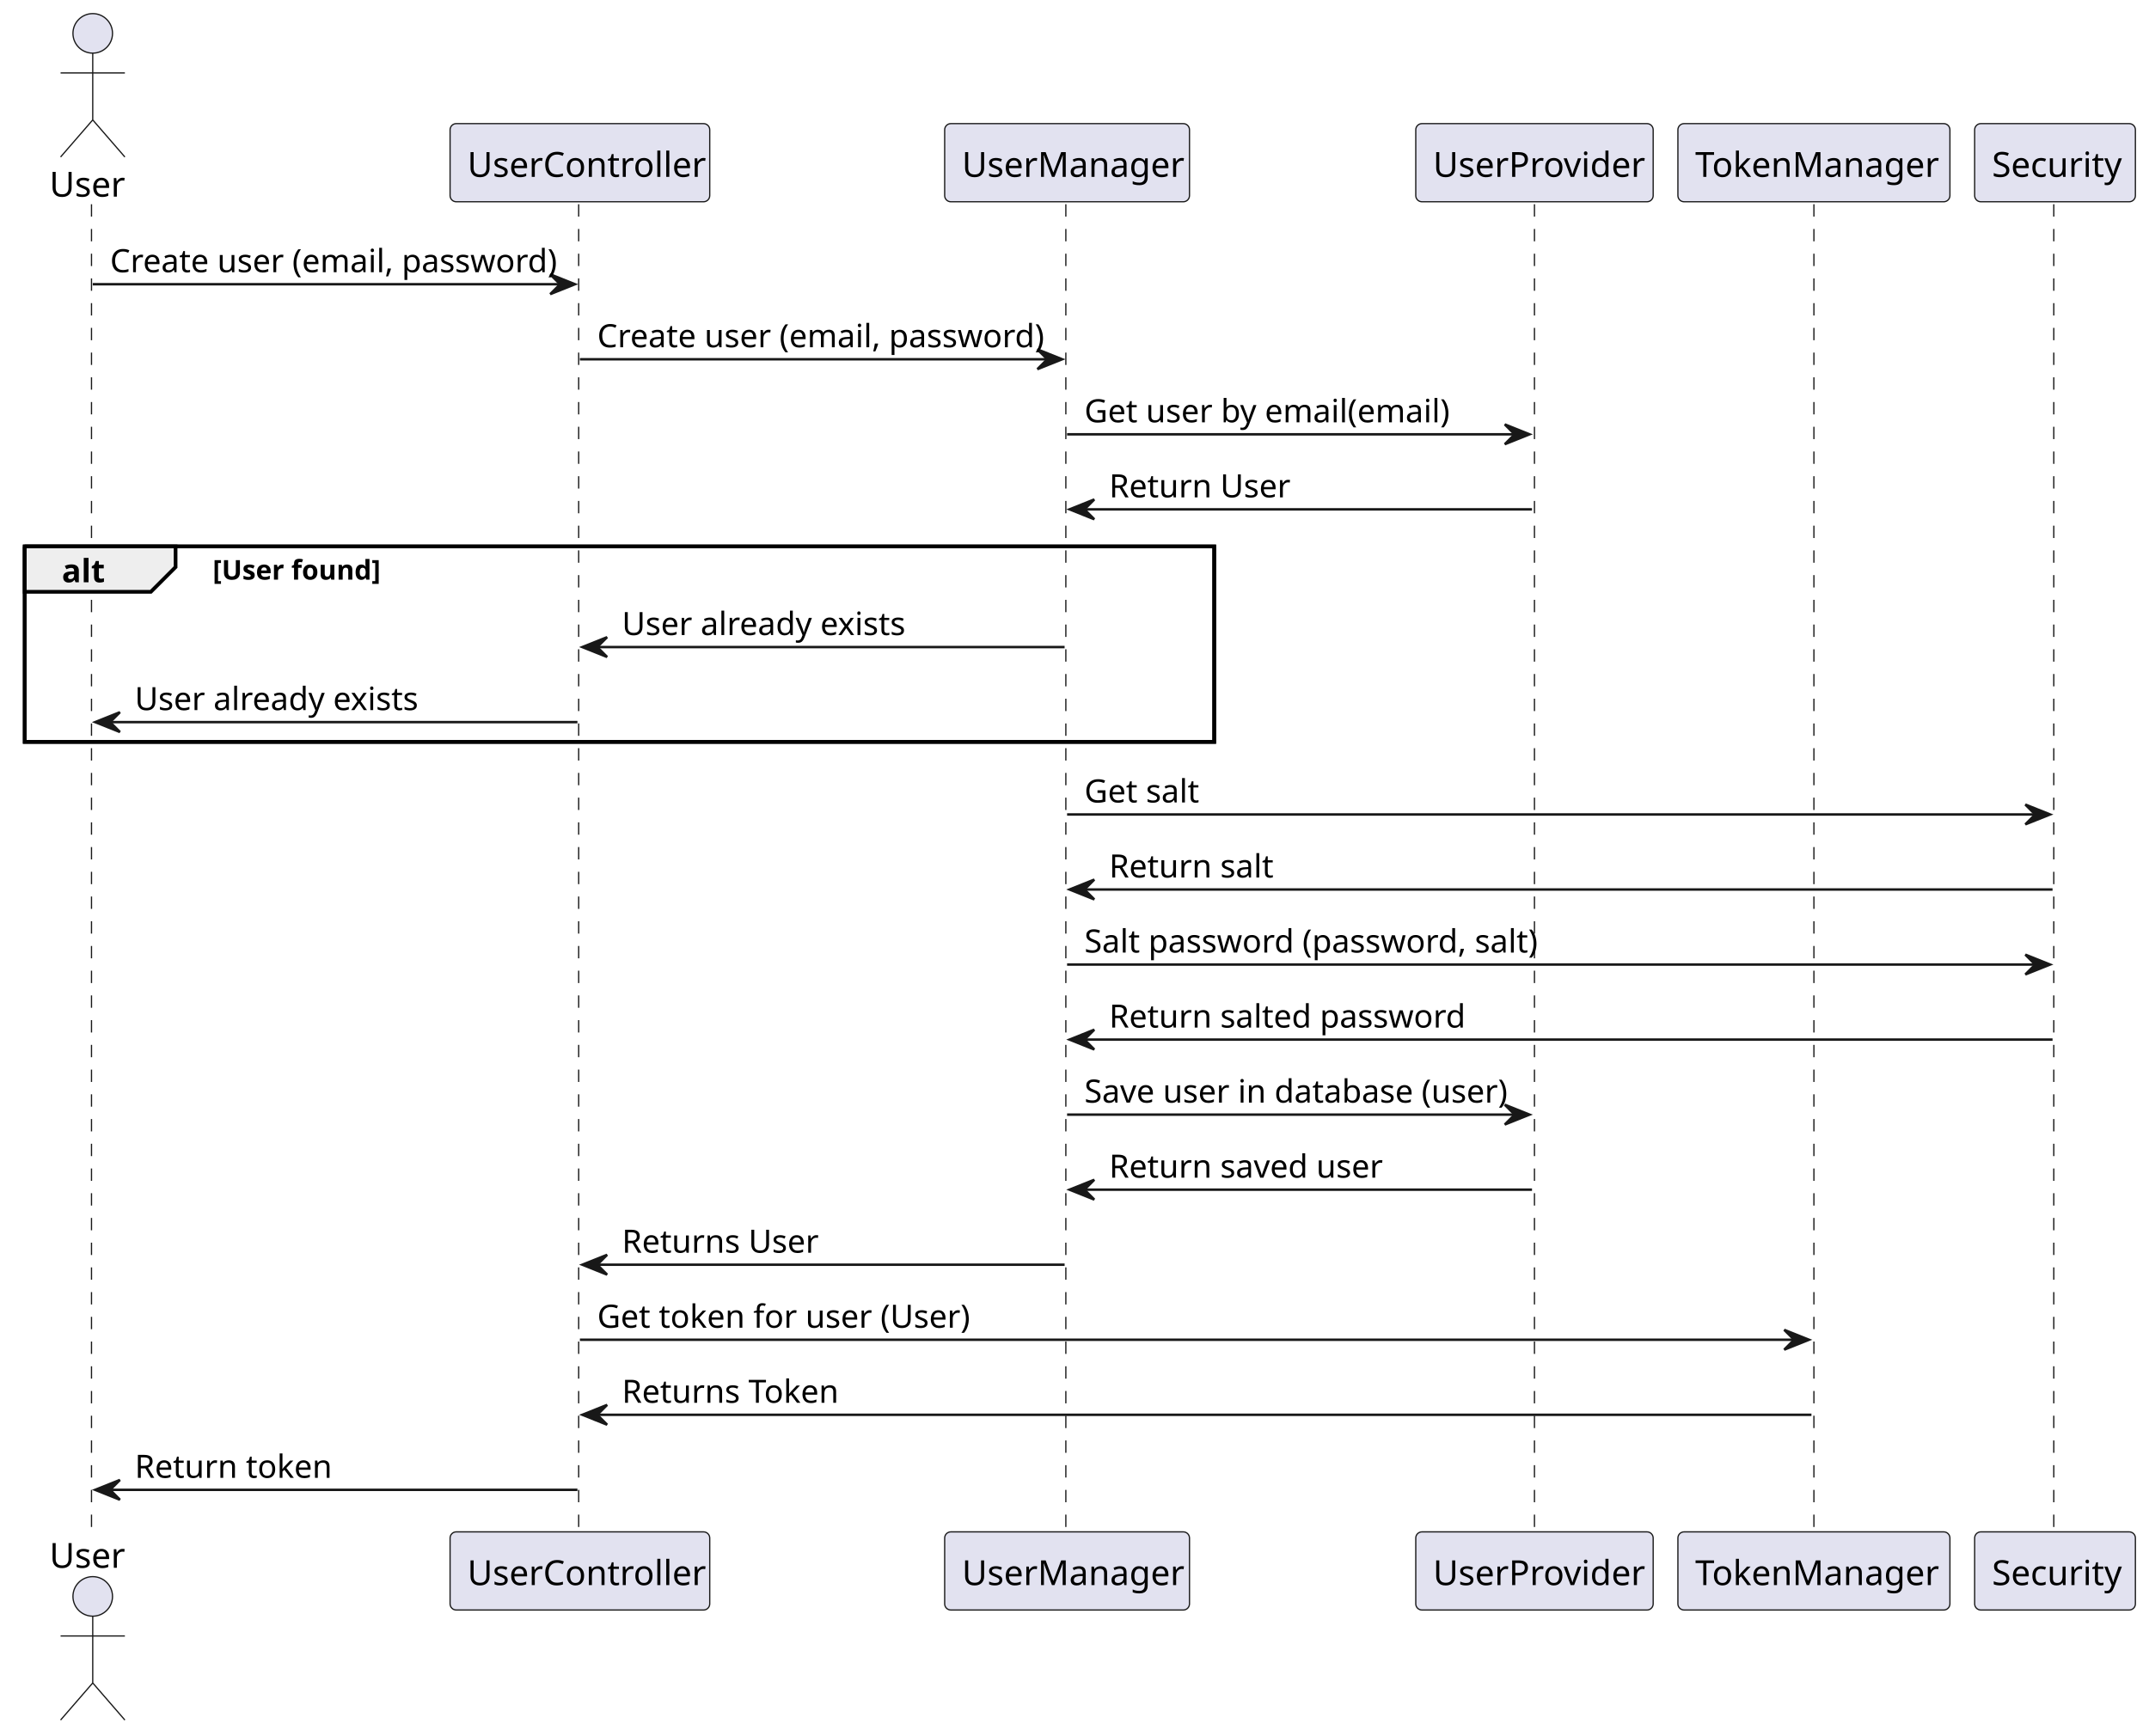
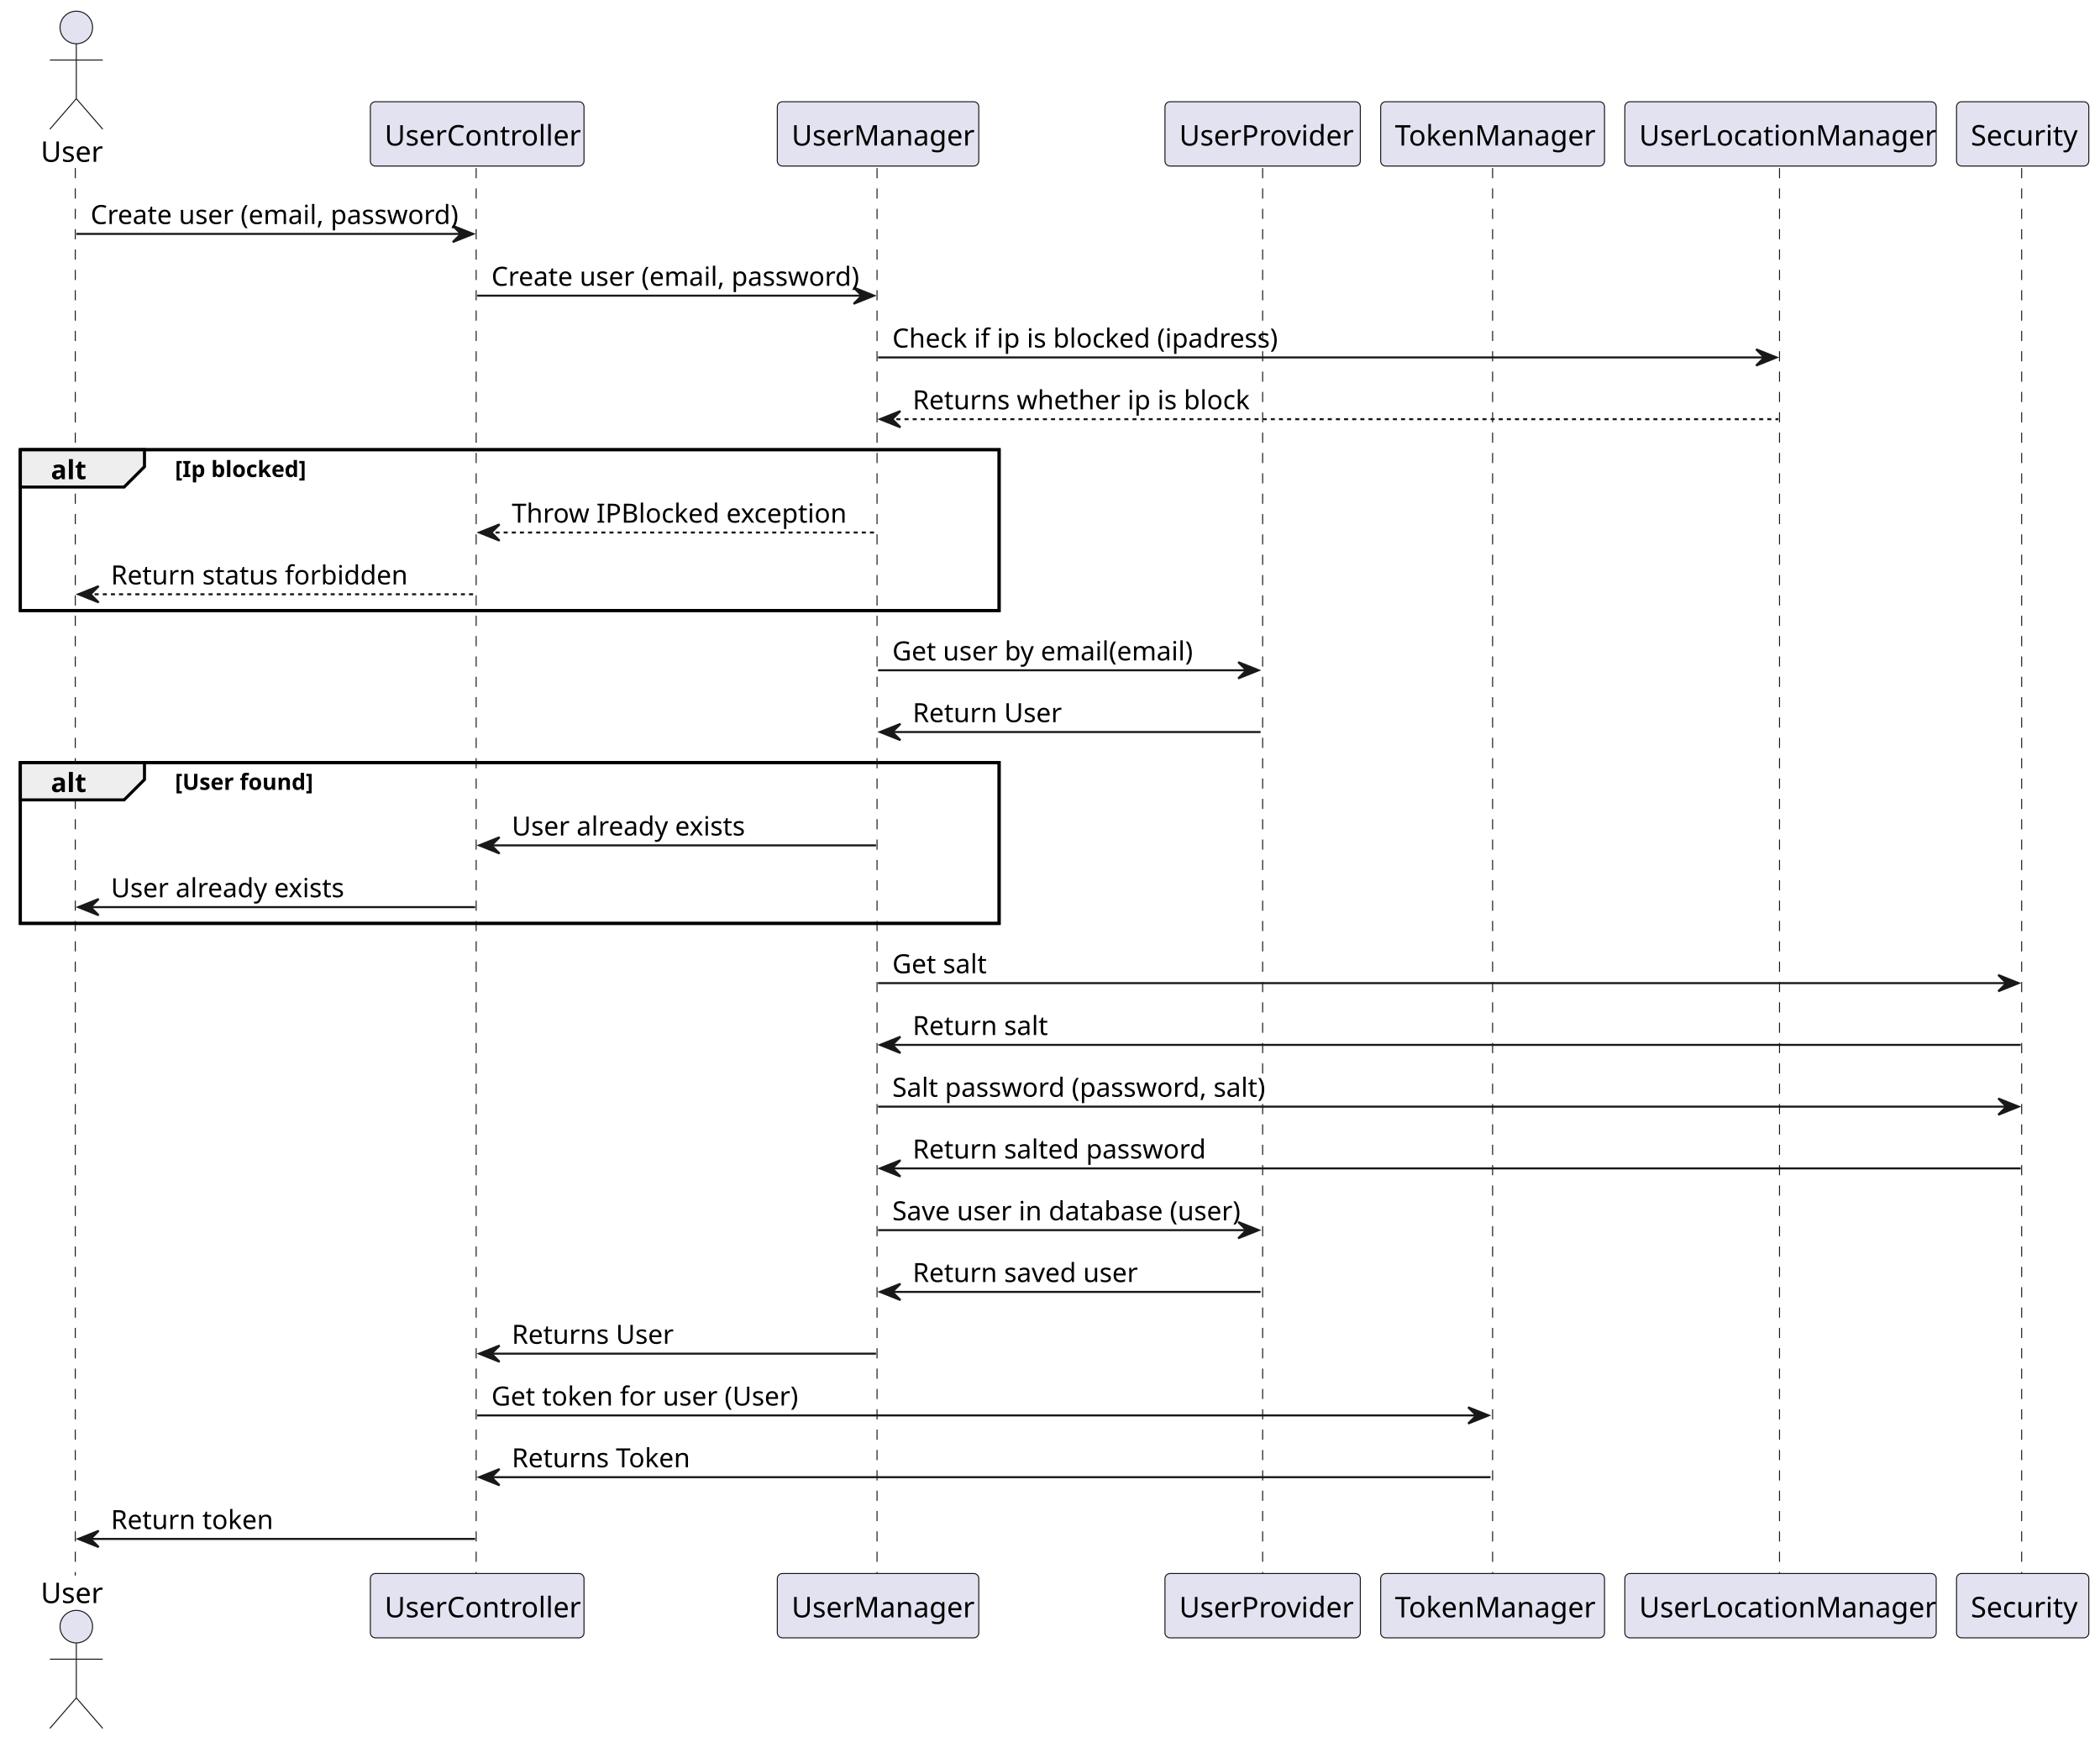
- <svg xmlns="http://www.w3.org/2000/svg" contentStyleType="text/css" height="702px" preserveAspectRatio="none" style="width:869px;height:702px;background:#FFFFFF;" version="1.1" viewBox="0 0 869 702" width="869px" zoomAndPan="magnify">
+ <svg xmlns="http://www.w3.org/2000/svg" contentStyleType="text/css" height="856px" preserveAspectRatio="none" style="width:1032px;height:856px;background:#FFFFFF;" version="1.1" viewBox="0 0 1032 856" width="1032px" zoomAndPan="magnify">
  <defs />
  <g>
    <rect fill="none" height="79.055" style="stroke:#000000;stroke-width:1.5;" width="481" x="10" y="221.016" />
-     <line style="stroke:#181818;stroke-width:0.5;stroke-dasharray:5.0,5.0;" x1="37" x2="37" y1="82.609" y2="620.586" />
-     <line style="stroke:#181818;stroke-width:0.5;stroke-dasharray:5.0,5.0;" x1="234" x2="234" y1="82.609" y2="620.586" />
-     <line style="stroke:#181818;stroke-width:0.5;stroke-dasharray:5.0,5.0;" x1="431" x2="431" y1="82.609" y2="620.586" />
-     <line style="stroke:#181818;stroke-width:0.5;stroke-dasharray:5.0,5.0;" x1="620.5" x2="620.5" y1="82.609" y2="620.586" />
-     <line style="stroke:#181818;stroke-width:0.5;stroke-dasharray:5.0,5.0;" x1="733.5" x2="733.5" y1="82.609" y2="620.586" />
-     <line style="stroke:#181818;stroke-width:0.5;stroke-dasharray:5.0,5.0;" x1="830.5" x2="830.5" y1="82.609" y2="620.586" />
+     <rect fill="none" height="79.055" style="stroke:#000000;stroke-width:1.5;" width="481" x="10" y="374.773" />
+     <line style="stroke:#181818;stroke-width:0.5;stroke-dasharray:5.0,5.0;" x1="37" x2="37" y1="82.609" y2="774.344" />
+     <line style="stroke:#181818;stroke-width:0.5;stroke-dasharray:5.0,5.0;" x1="234" x2="234" y1="82.609" y2="774.344" />
+     <line style="stroke:#181818;stroke-width:0.5;stroke-dasharray:5.0,5.0;" x1="431" x2="431" y1="82.609" y2="774.344" />
+     <line style="stroke:#181818;stroke-width:0.5;stroke-dasharray:5.0,5.0;" x1="620.5" x2="620.5" y1="82.609" y2="774.344" />
+     <line style="stroke:#181818;stroke-width:0.5;stroke-dasharray:5.0,5.0;" x1="733.5" x2="733.5" y1="82.609" y2="774.344" />
+     <line style="stroke:#181818;stroke-width:0.5;stroke-dasharray:5.0,5.0;" x1="874.5" x2="874.5" y1="82.609" y2="774.344" />
+     <line style="stroke:#181818;stroke-width:0.5;stroke-dasharray:5.0,5.0;" x1="993.5" x2="993.5" y1="82.609" y2="774.344" />
    <text fill="#000000" font-family="sans-serif" font-size="14" lengthAdjust="spacing" textLength="29" x="20" y="79.533">User</text>
    <ellipse cx="37.5" cy="13.5" fill="#E2E2F0" rx="8" ry="8" style="stroke:#181818;stroke-width:0.5;" />
    <path d="M37.5,21.5 L37.5,48.5 M24.5,29.5 L50.5,29.5 M37.5,48.5 L24.5,63.5 M37.5,48.5 L50.5,63.5 " fill="none" style="stroke:#181818;stroke-width:0.5;" />
-     <text fill="#000000" font-family="sans-serif" font-size="14" lengthAdjust="spacing" textLength="29" x="20" y="634.119">User</text>
-     <ellipse cx="37.5" cy="645.695" fill="#E2E2F0" rx="8" ry="8" style="stroke:#181818;stroke-width:0.5;" />
-     <path d="M37.5,653.695 L37.5,680.695 M24.5,661.695 L50.5,661.695 M37.5,680.695 L24.5,695.695 M37.5,680.695 L50.5,695.695 " fill="none" style="stroke:#181818;stroke-width:0.5;" />
+     <text fill="#000000" font-family="sans-serif" font-size="14" lengthAdjust="spacing" textLength="29" x="20" y="787.877">User</text>
+     <ellipse cx="37.5" cy="799.453" fill="#E2E2F0" rx="8" ry="8" style="stroke:#181818;stroke-width:0.5;" />
+     <path d="M37.5,807.453 L37.5,834.453 M24.5,815.453 L50.5,815.453 M37.5,834.453 L24.5,849.453 M37.5,834.453 L50.5,849.453 " fill="none" style="stroke:#181818;stroke-width:0.5;" />
    <rect fill="#E2E2F0" height="31.609" rx="2.5" ry="2.5" style="stroke:#181818;stroke-width:0.5;" width="105" x="182" y="50" />
    <text fill="#000000" font-family="sans-serif" font-size="14" lengthAdjust="spacing" textLength="91" x="189" y="71.533">UserController</text>
-     <rect fill="#E2E2F0" height="31.609" rx="2.5" ry="2.5" style="stroke:#181818;stroke-width:0.5;" width="105" x="182" y="619.586" />
-     <text fill="#000000" font-family="sans-serif" font-size="14" lengthAdjust="spacing" textLength="91" x="189" y="641.119">UserController</text>
+     <rect fill="#E2E2F0" height="31.609" rx="2.5" ry="2.5" style="stroke:#181818;stroke-width:0.5;" width="105" x="182" y="773.344" />
+     <text fill="#000000" font-family="sans-serif" font-size="14" lengthAdjust="spacing" textLength="91" x="189" y="794.877">UserController</text>
    <rect fill="#E2E2F0" height="31.609" rx="2.5" ry="2.5" style="stroke:#181818;stroke-width:0.5;" width="99" x="382" y="50" />
    <text fill="#000000" font-family="sans-serif" font-size="14" lengthAdjust="spacing" textLength="85" x="389" y="71.533">UserManager</text>
-     <rect fill="#E2E2F0" height="31.609" rx="2.5" ry="2.5" style="stroke:#181818;stroke-width:0.5;" width="99" x="382" y="619.586" />
-     <text fill="#000000" font-family="sans-serif" font-size="14" lengthAdjust="spacing" textLength="85" x="389" y="641.119">UserManager</text>
+     <rect fill="#E2E2F0" height="31.609" rx="2.5" ry="2.5" style="stroke:#181818;stroke-width:0.5;" width="99" x="382" y="773.344" />
+     <text fill="#000000" font-family="sans-serif" font-size="14" lengthAdjust="spacing" textLength="85" x="389" y="794.877">UserManager</text>
    <rect fill="#E2E2F0" height="31.609" rx="2.5" ry="2.5" style="stroke:#181818;stroke-width:0.5;" width="96" x="572.5" y="50" />
    <text fill="#000000" font-family="sans-serif" font-size="14" lengthAdjust="spacing" textLength="82" x="579.5" y="71.533">UserProvider</text>
-     <rect fill="#E2E2F0" height="31.609" rx="2.5" ry="2.5" style="stroke:#181818;stroke-width:0.5;" width="96" x="572.5" y="619.586" />
-     <text fill="#000000" font-family="sans-serif" font-size="14" lengthAdjust="spacing" textLength="82" x="579.5" y="641.119">UserProvider</text>
+     <rect fill="#E2E2F0" height="31.609" rx="2.5" ry="2.5" style="stroke:#181818;stroke-width:0.5;" width="96" x="572.5" y="773.344" />
+     <text fill="#000000" font-family="sans-serif" font-size="14" lengthAdjust="spacing" textLength="82" x="579.5" y="794.877">UserProvider</text>
    <rect fill="#E2E2F0" height="31.609" rx="2.5" ry="2.5" style="stroke:#181818;stroke-width:0.5;" width="110" x="678.5" y="50" />
    <text fill="#000000" font-family="sans-serif" font-size="14" lengthAdjust="spacing" textLength="96" x="685.5" y="71.533">TokenManager</text>
-     <rect fill="#E2E2F0" height="31.609" rx="2.5" ry="2.5" style="stroke:#181818;stroke-width:0.5;" width="110" x="678.5" y="619.586" />
-     <text fill="#000000" font-family="sans-serif" font-size="14" lengthAdjust="spacing" textLength="96" x="685.5" y="641.119">TokenManager</text>
-     <rect fill="#E2E2F0" height="31.609" rx="2.5" ry="2.5" style="stroke:#181818;stroke-width:0.5;" width="65" x="798.5" y="50" />
-     <text fill="#000000" font-family="sans-serif" font-size="14" lengthAdjust="spacing" textLength="51" x="805.5" y="71.533">Security</text>
-     <rect fill="#E2E2F0" height="31.609" rx="2.5" ry="2.5" style="stroke:#181818;stroke-width:0.5;" width="65" x="798.5" y="619.586" />
-     <text fill="#000000" font-family="sans-serif" font-size="14" lengthAdjust="spacing" textLength="51" x="805.5" y="641.119">Security</text>
+     <rect fill="#E2E2F0" height="31.609" rx="2.5" ry="2.5" style="stroke:#181818;stroke-width:0.5;" width="110" x="678.5" y="773.344" />
+     <text fill="#000000" font-family="sans-serif" font-size="14" lengthAdjust="spacing" textLength="96" x="685.5" y="794.877">TokenManager</text>
+     <rect fill="#E2E2F0" height="31.609" rx="2.5" ry="2.5" style="stroke:#181818;stroke-width:0.5;" width="153" x="798.5" y="50" />
+     <text fill="#000000" font-family="sans-serif" font-size="14" lengthAdjust="spacing" textLength="139" x="805.5" y="71.533">UserLocationManager</text>
+     <rect fill="#E2E2F0" height="31.609" rx="2.5" ry="2.5" style="stroke:#181818;stroke-width:0.5;" width="153" x="798.5" y="773.344" />
+     <text fill="#000000" font-family="sans-serif" font-size="14" lengthAdjust="spacing" textLength="139" x="805.5" y="794.877">UserLocationManager</text>
+     <rect fill="#E2E2F0" height="31.609" rx="2.5" ry="2.5" style="stroke:#181818;stroke-width:0.5;" width="65" x="961.5" y="50" />
+     <text fill="#000000" font-family="sans-serif" font-size="14" lengthAdjust="spacing" textLength="51" x="968.5" y="71.533">Security</text>
+     <rect fill="#E2E2F0" height="31.609" rx="2.5" ry="2.5" style="stroke:#181818;stroke-width:0.5;" width="65" x="961.5" y="773.344" />
+     <text fill="#000000" font-family="sans-serif" font-size="14" lengthAdjust="spacing" textLength="51" x="968.5" y="794.877">Security</text>
    <polygon fill="#181818" points="222.5,110.961,232.5,114.961,222.5,118.961,226.5,114.961" style="stroke:#181818;stroke-width:1.0;" />
    <line style="stroke:#181818;stroke-width:1.0;" x1="37.5" x2="228.5" y1="114.961" y2="114.961" />
    <text fill="#000000" font-family="sans-serif" font-size="13" lengthAdjust="spacing" textLength="173" x="44.5" y="110.105">Create user (email, password)</text>
    <polygon fill="#181818" points="419.5,141.312,429.5,145.312,419.5,149.312,423.5,145.312" style="stroke:#181818;stroke-width:1.0;" />
    <line style="stroke:#181818;stroke-width:1.0;" x1="234.5" x2="425.5" y1="145.312" y2="145.312" />
    <text fill="#000000" font-family="sans-serif" font-size="13" lengthAdjust="spacing" textLength="173" x="241.5" y="140.456">Create user (email, password)</text>
-     <polygon fill="#181818" points="608.5,171.664,618.5,175.664,608.5,179.664,612.5,175.664" style="stroke:#181818;stroke-width:1.0;" />
-     <line style="stroke:#181818;stroke-width:1.0;" x1="431.5" x2="614.5" y1="175.664" y2="175.664" />
-     <text fill="#000000" font-family="sans-serif" font-size="13" lengthAdjust="spacing" textLength="142" x="438.5" y="170.808">Get user by email(email)</text>
+     <polygon fill="#181818" points="863,171.664,873,175.664,863,179.664,867,175.664" style="stroke:#181818;stroke-width:1.0;" />
+     <line style="stroke:#181818;stroke-width:1.0;" x1="431.5" x2="869" y1="175.664" y2="175.664" />
+     <text fill="#000000" font-family="sans-serif" font-size="13" lengthAdjust="spacing" textLength="185" x="438.5" y="170.808">Check if ip is blocked (ipadress)</text>
    <polygon fill="#181818" points="442.5,202.016,432.5,206.016,442.5,210.016,438.5,206.016" style="stroke:#181818;stroke-width:1.0;" />
-     <line style="stroke:#181818;stroke-width:1.0;" x1="436.5" x2="619.5" y1="206.016" y2="206.016" />
-     <text fill="#000000" font-family="sans-serif" font-size="13" lengthAdjust="spacing" textLength="69" x="448.5" y="201.159">Return User</text>
+     <line style="stroke:#181818;stroke-width:1.0;stroke-dasharray:2.0,2.0;" x1="436.5" x2="874" y1="206.016" y2="206.016" />
+     <text fill="#000000" font-family="sans-serif" font-size="13" lengthAdjust="spacing" textLength="157" x="448.5" y="201.159">Returns whether ip is block</text>
    <path d="M10,221.016 L71,221.016 L71,229.367 L61,239.367 L10,239.367 L10,221.016 " fill="#EEEEEE" style="stroke:#000000;stroke-width:1.5;" />
    <rect fill="none" height="79.055" style="stroke:#000000;stroke-width:1.5;" width="481" x="10" y="221.016" />
    <text fill="#000000" font-family="sans-serif" font-size="13" font-weight="bold" lengthAdjust="spacing" textLength="16" x="25" y="235.511">alt</text>
-     <text fill="#000000" font-family="sans-serif" font-size="11" font-weight="bold" lengthAdjust="spacing" textLength="69" x="86" y="234.435">[User found]</text>
+     <text fill="#000000" font-family="sans-serif" font-size="11" font-weight="bold" lengthAdjust="spacing" textLength="65" x="86" y="234.435">[Ip blocked]</text>
    <polygon fill="#181818" points="245.5,257.719,235.5,261.719,245.5,265.719,241.5,261.719" style="stroke:#181818;stroke-width:1.0;" />
-     <line style="stroke:#181818;stroke-width:1.0;" x1="239.5" x2="430.5" y1="261.719" y2="261.719" />
-     <text fill="#000000" font-family="sans-serif" font-size="13" lengthAdjust="spacing" textLength="112" x="251.5" y="256.862">User already exists</text>
+     <line style="stroke:#181818;stroke-width:1.0;stroke-dasharray:2.0,2.0;" x1="239.5" x2="430.5" y1="261.719" y2="261.719" />
+     <text fill="#000000" font-family="sans-serif" font-size="13" lengthAdjust="spacing" textLength="157" x="251.5" y="256.862">Throw IPBlocked exception</text>
    <polygon fill="#181818" points="48.5,288.07,38.5,292.07,48.5,296.07,44.5,292.07" style="stroke:#181818;stroke-width:1.0;" />
-     <line style="stroke:#181818;stroke-width:1.0;" x1="42.5" x2="233.5" y1="292.07" y2="292.07" />
-     <text fill="#000000" font-family="sans-serif" font-size="13" lengthAdjust="spacing" textLength="112" x="54.5" y="287.214">User already exists</text>
-     <polygon fill="#181818" points="819,325.422,829,329.422,819,333.422,823,329.422" style="stroke:#181818;stroke-width:1.0;" />
-     <line style="stroke:#181818;stroke-width:1.0;" x1="431.5" x2="825" y1="329.422" y2="329.422" />
-     <text fill="#000000" font-family="sans-serif" font-size="13" lengthAdjust="spacing" textLength="46" x="438.5" y="324.565">Get salt</text>
+     <line style="stroke:#181818;stroke-width:1.0;stroke-dasharray:2.0,2.0;" x1="42.5" x2="233.5" y1="292.07" y2="292.07" />
+     <text fill="#000000" font-family="sans-serif" font-size="13" lengthAdjust="spacing" textLength="134" x="54.5" y="287.214">Return status forbidden</text>
+     <polygon fill="#181818" points="608.5,325.422,618.5,329.422,608.5,333.422,612.5,329.422" style="stroke:#181818;stroke-width:1.0;" />
+     <line style="stroke:#181818;stroke-width:1.0;" x1="431.5" x2="614.5" y1="329.422" y2="329.422" />
+     <text fill="#000000" font-family="sans-serif" font-size="13" lengthAdjust="spacing" textLength="142" x="438.5" y="324.565">Get user by email(email)</text>
    <polygon fill="#181818" points="442.5,355.773,432.5,359.773,442.5,363.773,438.5,359.773" style="stroke:#181818;stroke-width:1.0;" />
-     <line style="stroke:#181818;stroke-width:1.0;" x1="436.5" x2="830" y1="359.773" y2="359.773" />
-     <text fill="#000000" font-family="sans-serif" font-size="13" lengthAdjust="spacing" textLength="63" x="448.5" y="354.917">Return salt</text>
-     <polygon fill="#181818" points="819,386.125,829,390.125,819,394.125,823,390.125" style="stroke:#181818;stroke-width:1.0;" />
-     <line style="stroke:#181818;stroke-width:1.0;" x1="431.5" x2="825" y1="390.125" y2="390.125" />
-     <text fill="#000000" font-family="sans-serif" font-size="13" lengthAdjust="spacing" textLength="178" x="438.5" y="385.269">Salt password (password, salt)</text>
-     <polygon fill="#181818" points="442.5,416.477,432.5,420.477,442.5,424.477,438.5,420.477" style="stroke:#181818;stroke-width:1.0;" />
-     <line style="stroke:#181818;stroke-width:1.0;" x1="436.5" x2="830" y1="420.477" y2="420.477" />
-     <text fill="#000000" font-family="sans-serif" font-size="13" lengthAdjust="spacing" textLength="136" x="448.5" y="415.62">Return salted password</text>
-     <polygon fill="#181818" points="608.5,446.828,618.5,450.828,608.5,454.828,612.5,450.828" style="stroke:#181818;stroke-width:1.0;" />
-     <line style="stroke:#181818;stroke-width:1.0;" x1="431.5" x2="614.5" y1="450.828" y2="450.828" />
-     <text fill="#000000" font-family="sans-serif" font-size="13" lengthAdjust="spacing" textLength="165" x="438.5" y="445.972">Save user in database (user)</text>
-     <polygon fill="#181818" points="442.5,477.18,432.5,481.18,442.5,485.18,438.5,481.18" style="stroke:#181818;stroke-width:1.0;" />
-     <line style="stroke:#181818;stroke-width:1.0;" x1="436.5" x2="619.5" y1="481.18" y2="481.18" />
-     <text fill="#000000" font-family="sans-serif" font-size="13" lengthAdjust="spacing" textLength="104" x="448.5" y="476.323">Return saved user</text>
-     <polygon fill="#181818" points="245.5,507.531,235.5,511.531,245.5,515.531,241.5,511.531" style="stroke:#181818;stroke-width:1.0;" />
-     <line style="stroke:#181818;stroke-width:1.0;" x1="239.5" x2="430.5" y1="511.531" y2="511.531" />
-     <text fill="#000000" font-family="sans-serif" font-size="13" lengthAdjust="spacing" textLength="76" x="251.5" y="506.675">Returns User</text>
-     <polygon fill="#181818" points="721.5,537.883,731.5,541.883,721.5,545.883,725.5,541.883" style="stroke:#181818;stroke-width:1.0;" />
-     <line style="stroke:#181818;stroke-width:1.0;" x1="234.5" x2="727.5" y1="541.883" y2="541.883" />
-     <text fill="#000000" font-family="sans-serif" font-size="13" lengthAdjust="spacing" textLength="143" x="241.5" y="537.026">Get token for user (User)</text>
-     <polygon fill="#181818" points="245.5,568.234,235.5,572.234,245.5,576.234,241.5,572.234" style="stroke:#181818;stroke-width:1.0;" />
-     <line style="stroke:#181818;stroke-width:1.0;" x1="239.5" x2="732.5" y1="572.234" y2="572.234" />
-     <text fill="#000000" font-family="sans-serif" font-size="13" lengthAdjust="spacing" textLength="84" x="251.5" y="567.378">Returns Token</text>
-     <polygon fill="#181818" points="48.5,598.586,38.5,602.586,48.5,606.586,44.5,602.586" style="stroke:#181818;stroke-width:1.0;" />
-     <line style="stroke:#181818;stroke-width:1.0;" x1="42.5" x2="233.5" y1="602.586" y2="602.586" />
-     <text fill="#000000" font-family="sans-serif" font-size="13" lengthAdjust="spacing" textLength="74" x="54.5" y="597.73">Return token</text>
+     <line style="stroke:#181818;stroke-width:1.0;" x1="436.5" x2="619.5" y1="359.773" y2="359.773" />
+     <text fill="#000000" font-family="sans-serif" font-size="13" lengthAdjust="spacing" textLength="69" x="448.5" y="354.917">Return User</text>
+     <path d="M10,374.773 L71,374.773 L71,383.125 L61,393.125 L10,393.125 L10,374.773 " fill="#EEEEEE" style="stroke:#000000;stroke-width:1.5;" />
+     <rect fill="none" height="79.055" style="stroke:#000000;stroke-width:1.5;" width="481" x="10" y="374.773" />
+     <text fill="#000000" font-family="sans-serif" font-size="13" font-weight="bold" lengthAdjust="spacing" textLength="16" x="25" y="389.269">alt</text>
+     <text fill="#000000" font-family="sans-serif" font-size="11" font-weight="bold" lengthAdjust="spacing" textLength="69" x="86" y="388.192">[User found]</text>
+     <polygon fill="#181818" points="245.5,411.477,235.5,415.477,245.5,419.477,241.5,415.477" style="stroke:#181818;stroke-width:1.0;" />
+     <line style="stroke:#181818;stroke-width:1.0;" x1="239.5" x2="430.5" y1="415.477" y2="415.477" />
+     <text fill="#000000" font-family="sans-serif" font-size="13" lengthAdjust="spacing" textLength="112" x="251.5" y="410.62">User already exists</text>
+     <polygon fill="#181818" points="48.5,441.828,38.5,445.828,48.5,449.828,44.5,445.828" style="stroke:#181818;stroke-width:1.0;" />
+     <line style="stroke:#181818;stroke-width:1.0;" x1="42.5" x2="233.5" y1="445.828" y2="445.828" />
+     <text fill="#000000" font-family="sans-serif" font-size="13" lengthAdjust="spacing" textLength="112" x="54.5" y="440.972">User already exists</text>
+     <polygon fill="#181818" points="982,479.18,992,483.18,982,487.18,986,483.18" style="stroke:#181818;stroke-width:1.0;" />
+     <line style="stroke:#181818;stroke-width:1.0;" x1="431.5" x2="988" y1="483.18" y2="483.18" />
+     <text fill="#000000" font-family="sans-serif" font-size="13" lengthAdjust="spacing" textLength="46" x="438.5" y="478.323">Get salt</text>
+     <polygon fill="#181818" points="442.5,509.531,432.5,513.531,442.5,517.531,438.5,513.531" style="stroke:#181818;stroke-width:1.0;" />
+     <line style="stroke:#181818;stroke-width:1.0;" x1="436.5" x2="993" y1="513.531" y2="513.531" />
+     <text fill="#000000" font-family="sans-serif" font-size="13" lengthAdjust="spacing" textLength="63" x="448.5" y="508.675">Return salt</text>
+     <polygon fill="#181818" points="982,539.883,992,543.883,982,547.883,986,543.883" style="stroke:#181818;stroke-width:1.0;" />
+     <line style="stroke:#181818;stroke-width:1.0;" x1="431.5" x2="988" y1="543.883" y2="543.883" />
+     <text fill="#000000" font-family="sans-serif" font-size="13" lengthAdjust="spacing" textLength="178" x="438.5" y="539.026">Salt password (password, salt)</text>
+     <polygon fill="#181818" points="442.5,570.234,432.5,574.234,442.5,578.234,438.5,574.234" style="stroke:#181818;stroke-width:1.0;" />
+     <line style="stroke:#181818;stroke-width:1.0;" x1="436.5" x2="993" y1="574.234" y2="574.234" />
+     <text fill="#000000" font-family="sans-serif" font-size="13" lengthAdjust="spacing" textLength="136" x="448.5" y="569.378">Return salted password</text>
+     <polygon fill="#181818" points="608.5,600.586,618.5,604.586,608.5,608.586,612.5,604.586" style="stroke:#181818;stroke-width:1.0;" />
+     <line style="stroke:#181818;stroke-width:1.0;" x1="431.5" x2="614.5" y1="604.586" y2="604.586" />
+     <text fill="#000000" font-family="sans-serif" font-size="13" lengthAdjust="spacing" textLength="165" x="438.5" y="599.73">Save user in database (user)</text>
+     <polygon fill="#181818" points="442.5,630.938,432.5,634.938,442.5,638.938,438.5,634.938" style="stroke:#181818;stroke-width:1.0;" />
+     <line style="stroke:#181818;stroke-width:1.0;" x1="436.5" x2="619.5" y1="634.938" y2="634.938" />
+     <text fill="#000000" font-family="sans-serif" font-size="13" lengthAdjust="spacing" textLength="104" x="448.5" y="630.081">Return saved user</text>
+     <polygon fill="#181818" points="245.5,661.289,235.5,665.289,245.5,669.289,241.5,665.289" style="stroke:#181818;stroke-width:1.0;" />
+     <line style="stroke:#181818;stroke-width:1.0;" x1="239.5" x2="430.5" y1="665.289" y2="665.289" />
+     <text fill="#000000" font-family="sans-serif" font-size="13" lengthAdjust="spacing" textLength="76" x="251.5" y="660.433">Returns User</text>
+     <polygon fill="#181818" points="721.5,691.641,731.5,695.641,721.5,699.641,725.5,695.641" style="stroke:#181818;stroke-width:1.0;" />
+     <line style="stroke:#181818;stroke-width:1.0;" x1="234.5" x2="727.5" y1="695.641" y2="695.641" />
+     <text fill="#000000" font-family="sans-serif" font-size="13" lengthAdjust="spacing" textLength="143" x="241.5" y="690.784">Get token for user (User)</text>
+     <polygon fill="#181818" points="245.5,721.992,235.5,725.992,245.5,729.992,241.5,725.992" style="stroke:#181818;stroke-width:1.0;" />
+     <line style="stroke:#181818;stroke-width:1.0;" x1="239.5" x2="732.5" y1="725.992" y2="725.992" />
+     <text fill="#000000" font-family="sans-serif" font-size="13" lengthAdjust="spacing" textLength="84" x="251.5" y="721.136">Returns Token</text>
+     <polygon fill="#181818" points="48.5,752.344,38.5,756.344,48.5,760.344,44.5,756.344" style="stroke:#181818;stroke-width:1.0;" />
+     <line style="stroke:#181818;stroke-width:1.0;" x1="42.5" x2="233.5" y1="756.344" y2="756.344" />
+     <text fill="#000000" font-family="sans-serif" font-size="13" lengthAdjust="spacing" textLength="74" x="54.5" y="751.487">Return token</text>
  </g>
</svg>
